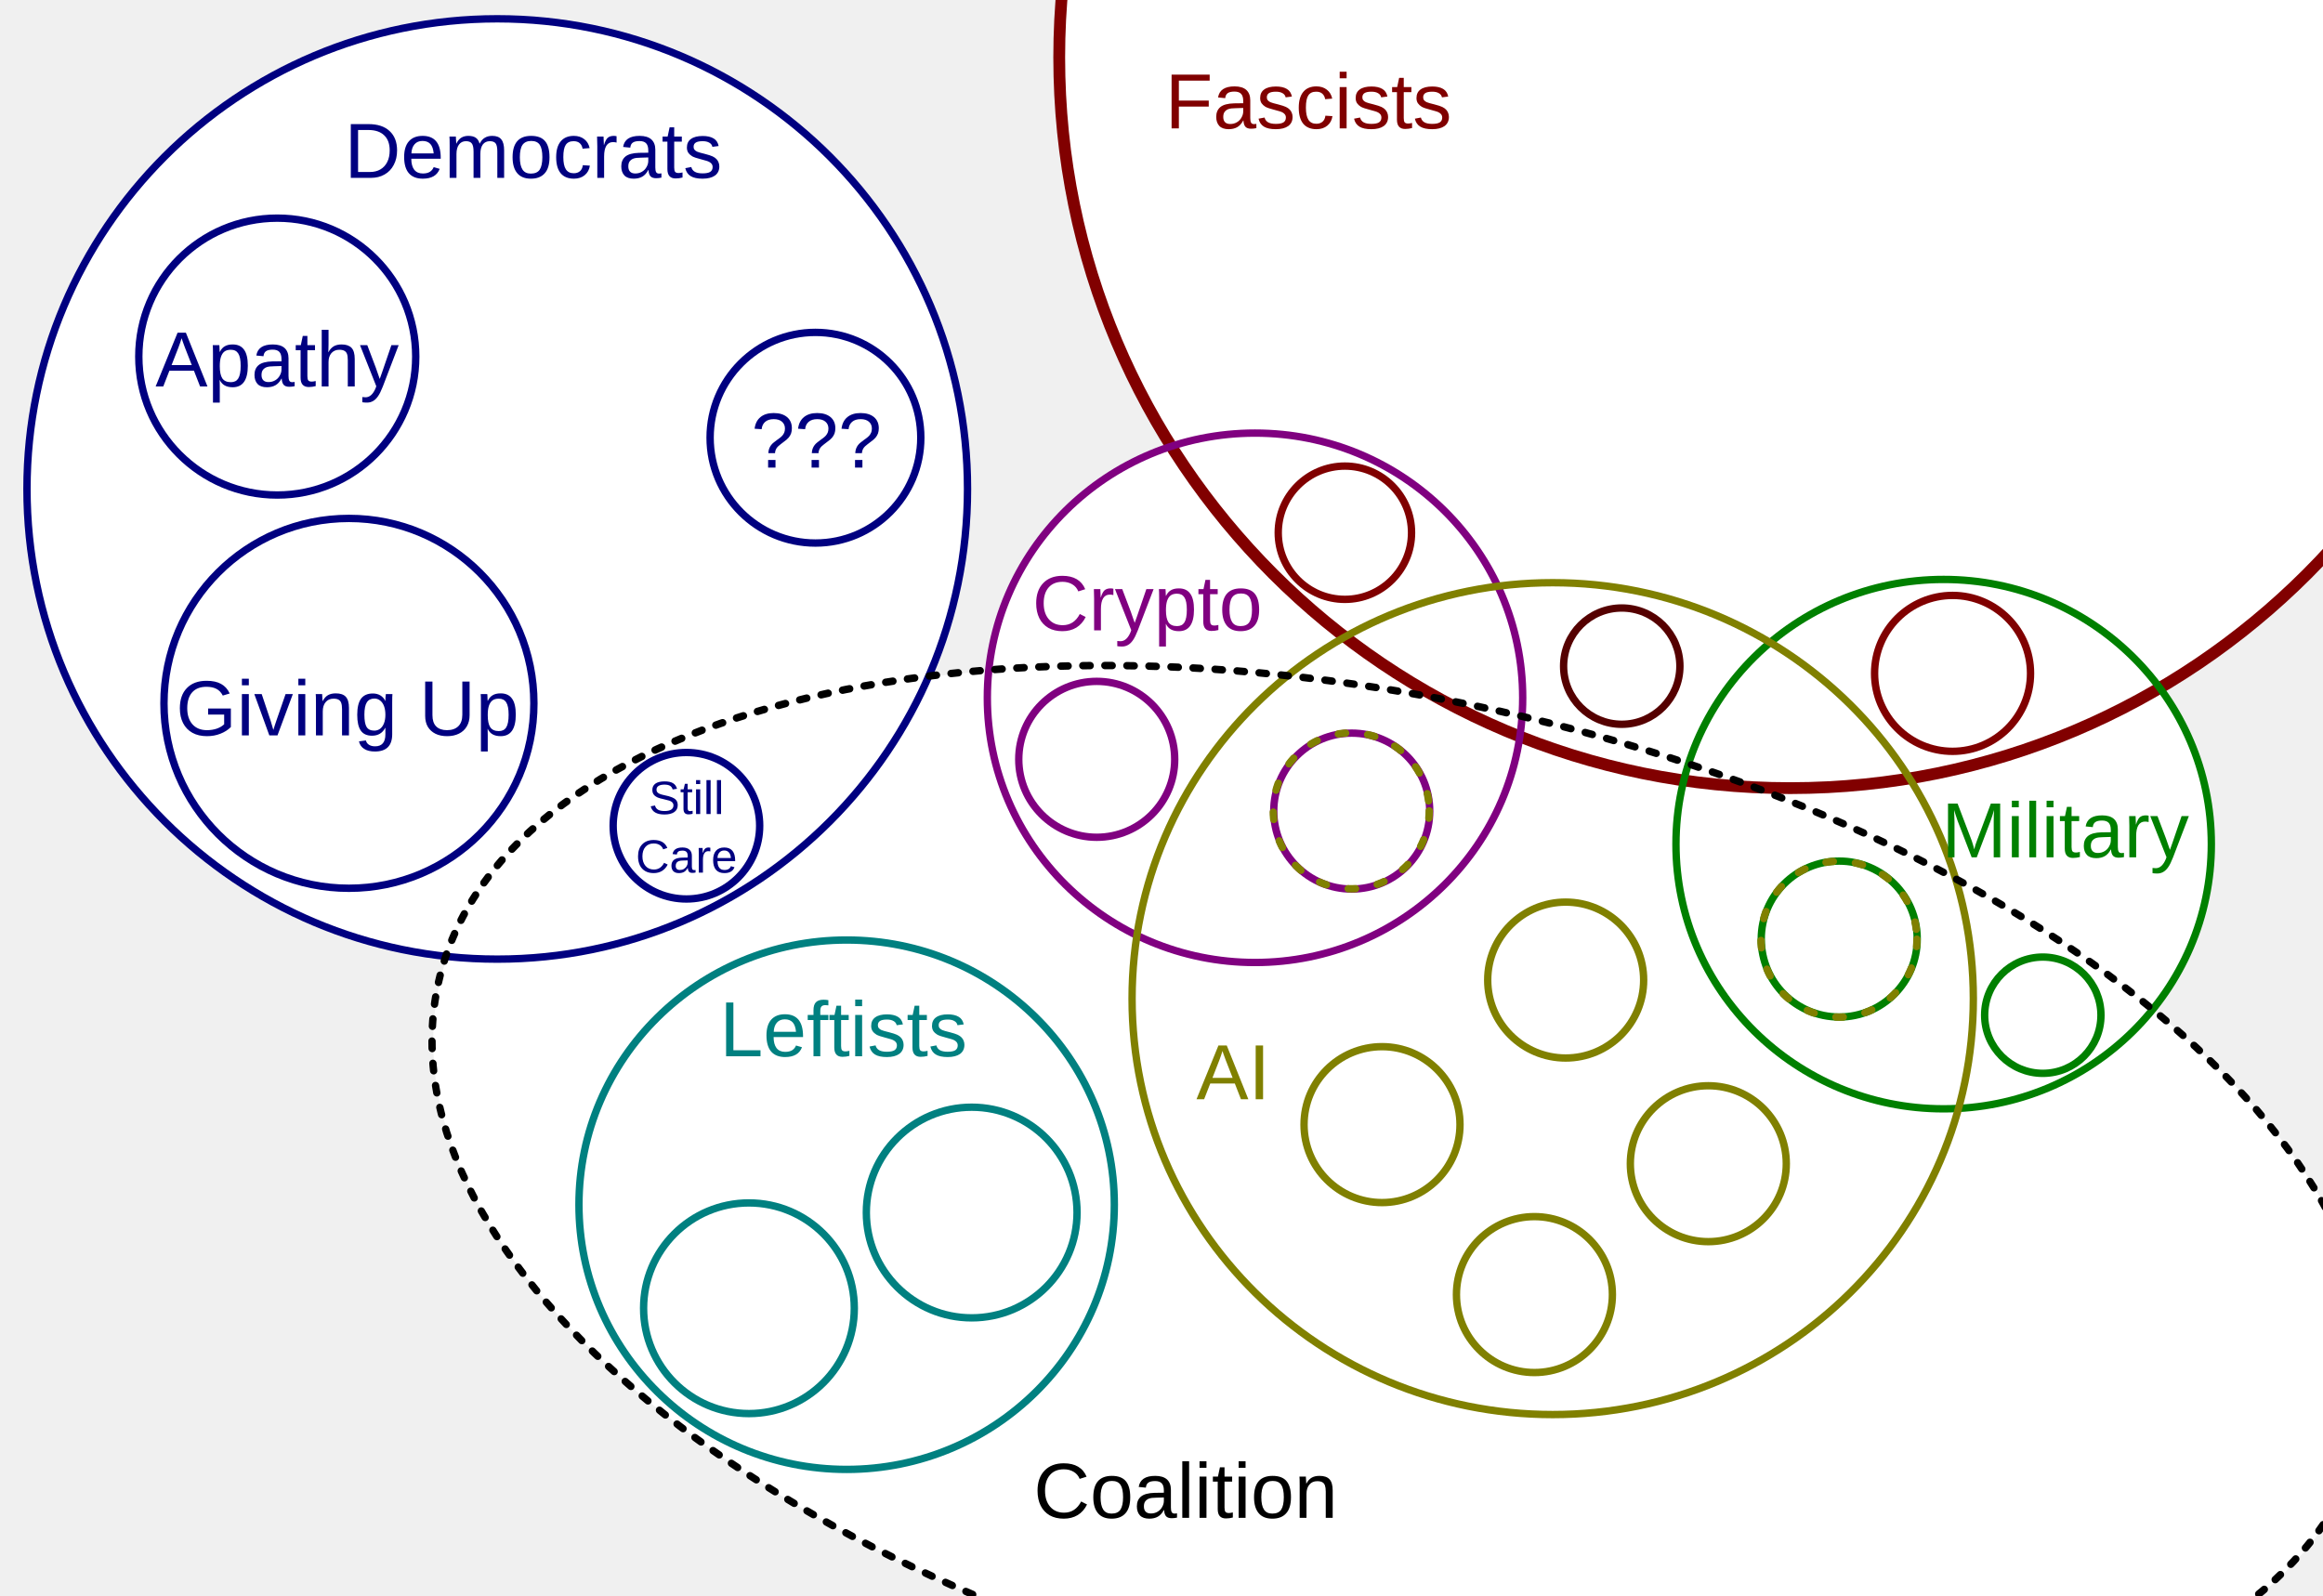
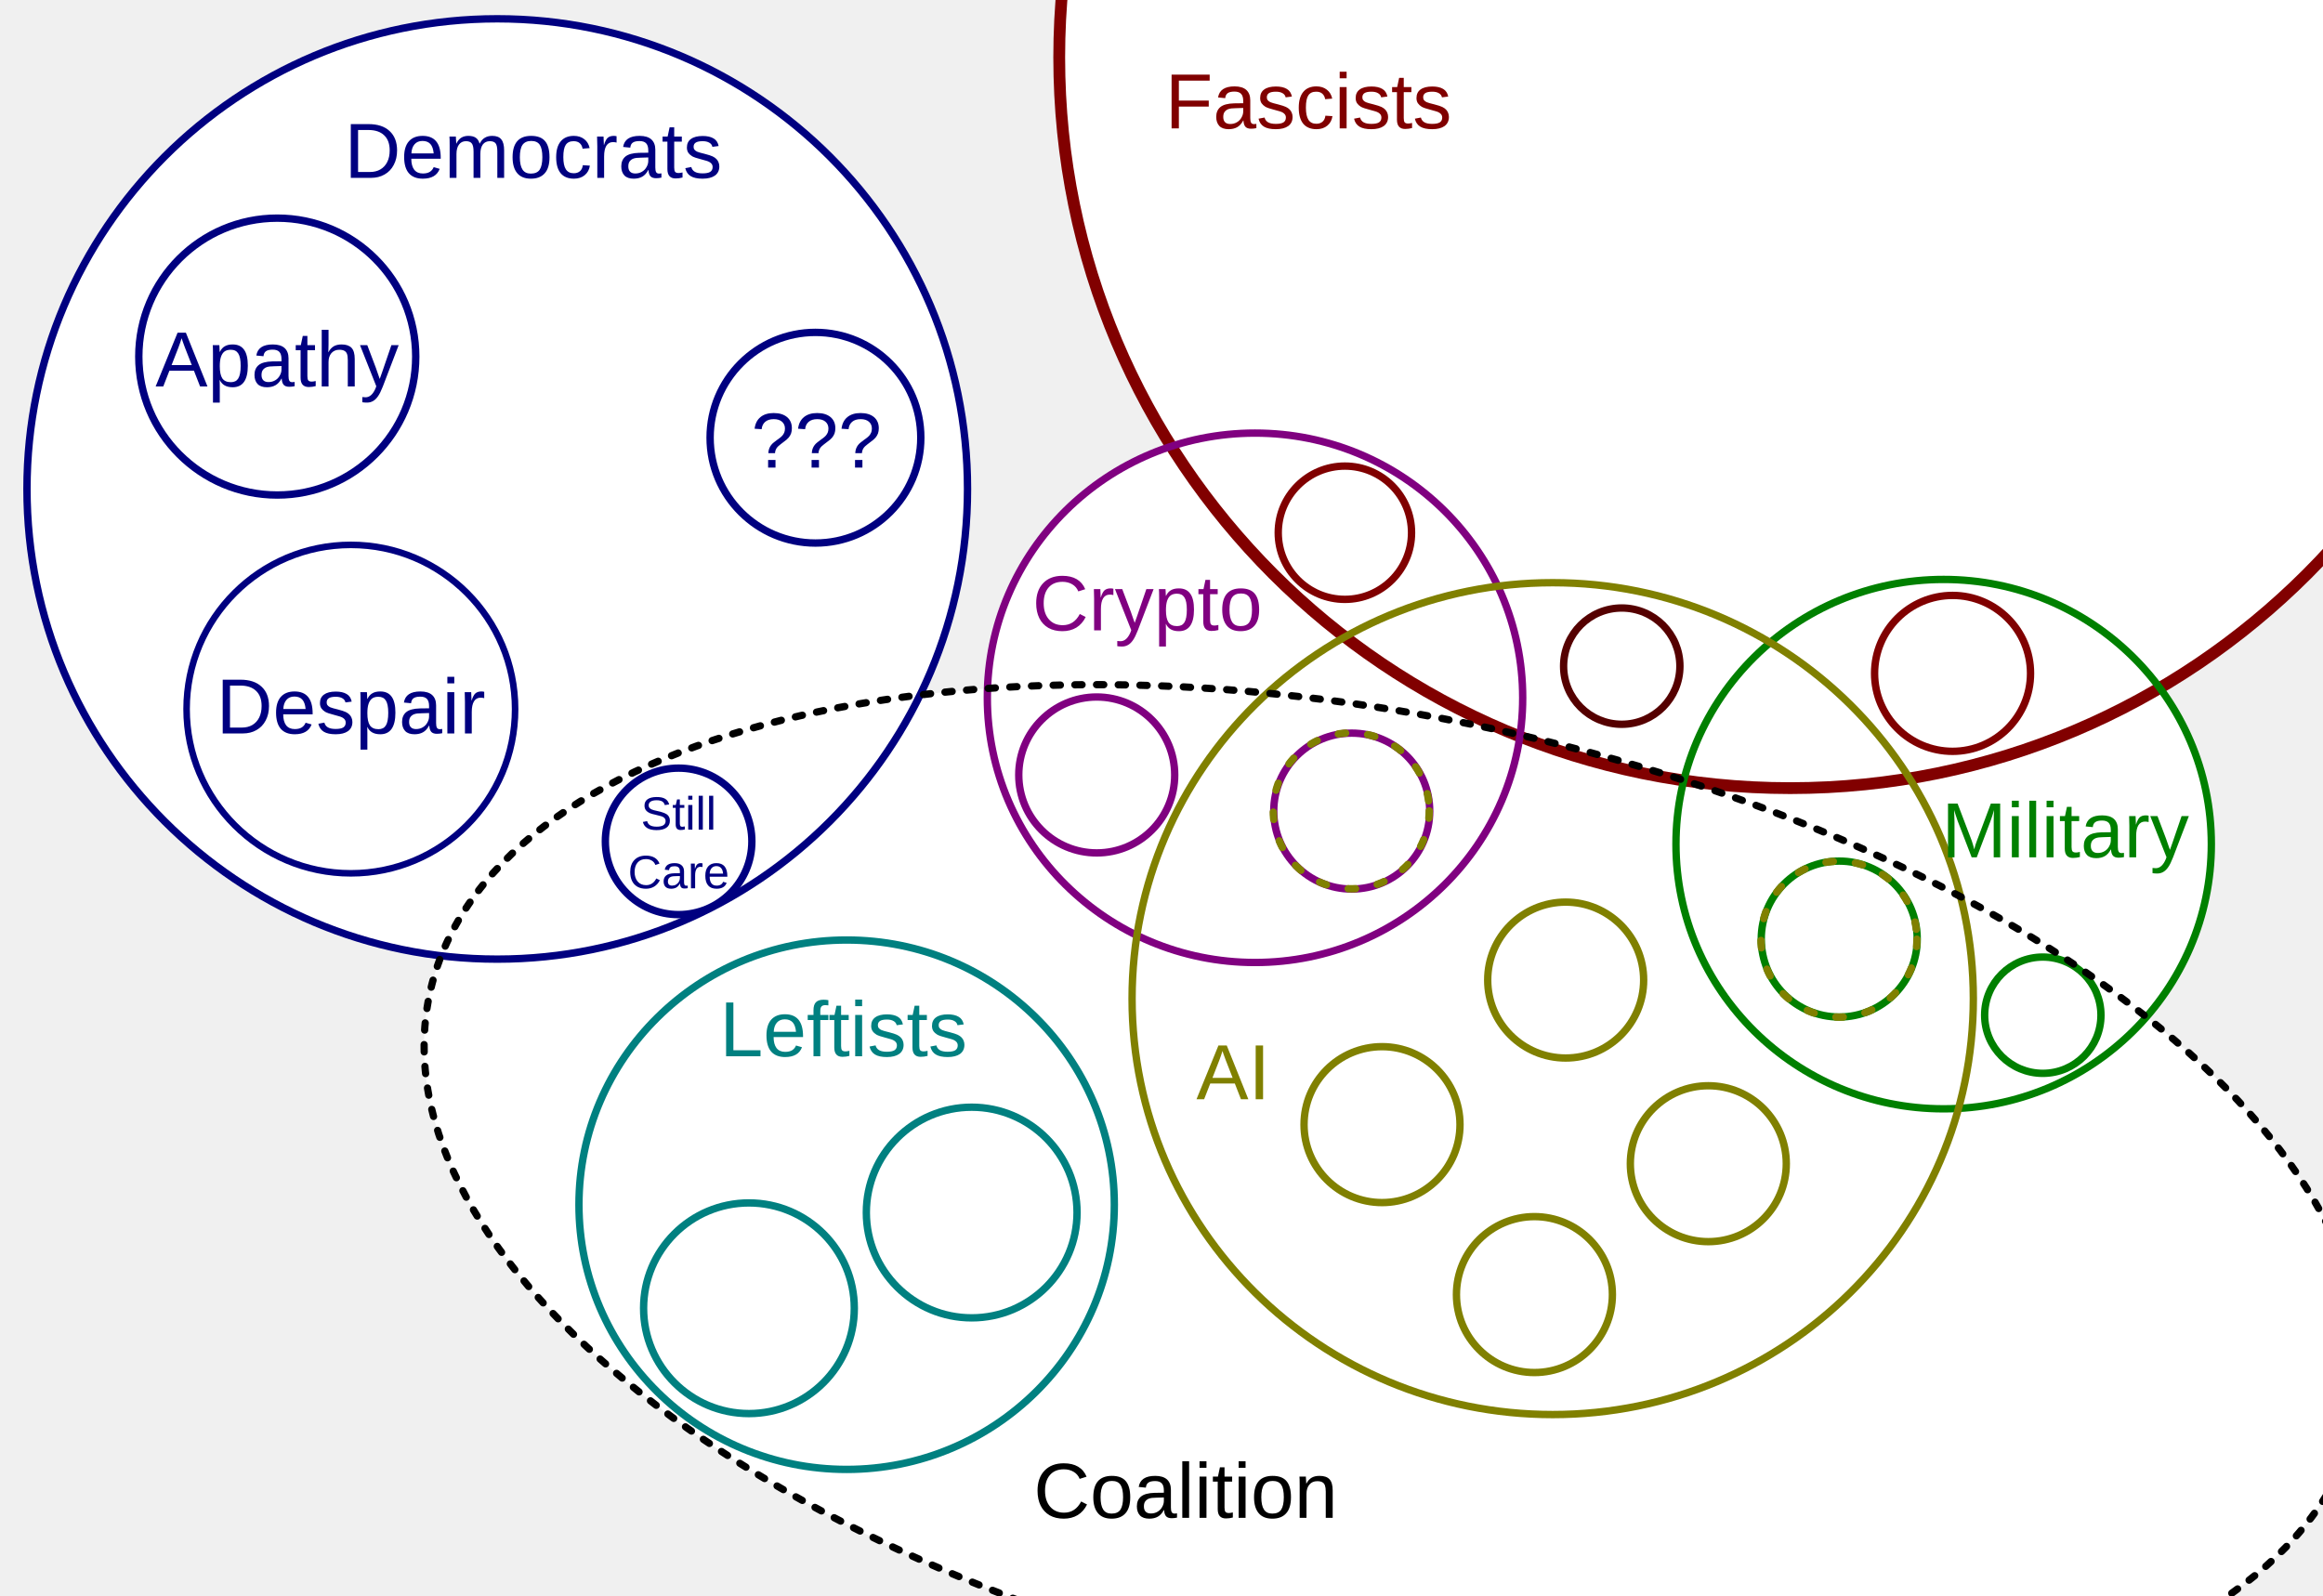
<svg xmlns="http://www.w3.org/2000/svg" width="314.561mm" height="216.152mm" viewBox="0 0 314.561 216.152" version="1.1" id="svg5">
  <defs id="defs2" />
  <g id="layer1" transform="translate(0.8741773,-72.83875)">
+     <ellipse style="fill:#ffffff;stroke:none;stroke-width:0.981;stroke-linecap:round;stroke-linejoin:round;stroke-dasharray:0.981, 1.963;stroke-dashoffset:0;paint-order:markers stroke fill;fill-opacity:1" id="path5739-4" cx="231.99" cy="190.799" rx="133.674" ry="65.92" transform="matrix(0.9771665,0.2124749,-0.2035089,0.9790731,0,0)" />
    <ellipse style="fill:#ffffff;fill-opacity:1;stroke:none;stroke-width:1;stroke-linecap:round;stroke-linejoin:round;stroke-dasharray:none;stroke-opacity:1;paint-order:markers stroke fill" id="path4721-9-4-4" cx="168.988" cy="167.56" rx="36.248" ry="35.851" />
    <ellipse style="fill:#ffffff;stroke:none;stroke-width:1;stroke-linecap:round;stroke-linejoin:round;stroke-dasharray:none;paint-order:markers stroke fill;fill-opacity:1" id="path4721-9-4" cx="262.386" cy="187.139" rx="36.248" ry="35.851" />
    <circle style="fill:#ffffff;stroke:none;stroke-width:1.598;stroke-linecap:round;stroke-linejoin:round;stroke-dasharray:none;stroke-opacity:1;paint-order:markers stroke fill;fill-opacity:1" id="path1514-8" cx="242.013" cy="80.776" r="98.978" />
    <circle style="fill:#ffffff;stroke:none;stroke-width:1;stroke-linecap:round;stroke-linejoin:round;stroke-dasharray:none;paint-order:markers stroke fill;fill-opacity:1" id="path1516-73" cx="66.33" cy="138.985" r="63.681" />
-     <ellipse style="fill:#ffffff;stroke:none;stroke-width:1;stroke-linecap:round;stroke-linejoin:round;stroke-dasharray:1, 2;stroke-dashoffset:0;paint-order:markers stroke fill;fill-opacity:1" id="path5739-2" cx="231.87" cy="188.945" rx="133.902" ry="68.359" transform="matrix(0.9754333,0.220295,-0.1962336,0.9805572,0,0)" />
    <circle style="fill:none;stroke:#810000;stroke-width:1.598;stroke-linecap:round;stroke-linejoin:round;paint-order:markers stroke fill;stroke-opacity:1;stroke-dasharray:none" id="path1514" cx="241.535" cy="80.608" r="98.978" />
    <circle style="fill:none;stroke:#000080;stroke-width:1;stroke-linecap:round;stroke-linejoin:round;paint-order:markers stroke fill;stroke-dasharray:none" id="path1516" cx="66.459" cy="139.065" r="63.681" />
    <circle style="fill:none;stroke:#000080;stroke-width:1;stroke-linecap:round;stroke-linejoin:round;stroke-dasharray:none;paint-order:markers stroke fill" id="path1516-7" cx="36.672" cy="121.135" r="18.751" />
-     <circle style="fill:none;stroke:#000080;stroke-width:1;stroke-linecap:round;stroke-linejoin:round;stroke-dasharray:none;paint-order:markers stroke fill" id="path1516-7-7" cx="46.375" cy="168.101" r="25.047" />
+     <circle style="fill:none;stroke:#000080;stroke-width:0.888;stroke-linecap:round;stroke-linejoin:round;stroke-dasharray:none;paint-order:markers stroke fill" id="path1516-7-7" cx="46.635" cy="168.881" r="22.243" />
    <text xml:space="preserve" style="font-size:10.583px;line-height:1.25;font-family:'Geoma Regular Demo';-inkscape-font-specification:'Geoma Regular Demo';letter-spacing:0px;word-spacing:0px;stroke-width:0.265;fill:#000080" x="20.188" y="125.183" id="text3154">
      <tspan id="tspan3152" style="font-style:normal;font-variant:normal;font-weight:normal;font-stretch:normal;font-family:Arial;-inkscape-font-specification:Arial;stroke-width:0.265;fill:#000080" x="20.188" y="125.183">Apathy</tspan>
    </text>
-     <text xml:space="preserve" style="font-size:10.583px;line-height:1.25;font-family:'Geoma Regular Demo';-inkscape-font-specification:'Geoma Regular Demo';letter-spacing:0px;word-spacing:0px;stroke-width:0.265;fill:#000080" x="22.95" y="172.439" id="text3230">
-       <tspan id="tspan3228" style="font-style:normal;font-variant:normal;font-weight:normal;font-stretch:normal;font-family:Arial;-inkscape-font-specification:Arial;stroke-width:0.265;fill:#000080" x="22.95" y="172.439">Giving Up</tspan>
+     <text xml:space="preserve" style="font-size:10.583px;line-height:1.25;font-family:'Geoma Regular Demo';-inkscape-font-specification:'Geoma Regular Demo';letter-spacing:0px;word-spacing:0px;fill:#000080;stroke-width:0.265" x="28.41" y="172.179" id="text3230">
+       <tspan id="tspan3228" style="font-style:normal;font-variant:normal;font-weight:normal;font-stretch:normal;font-family:Arial;-inkscape-font-specification:Arial;fill:#000080;stroke-width:0.265" x="28.41" y="172.179">Despair</tspan>
    </text>
    <text xml:space="preserve" style="font-size:10.583px;line-height:1.25;font-family:'Geoma Regular Demo';-inkscape-font-specification:'Geoma Regular Demo';letter-spacing:0px;word-spacing:0px;stroke-width:0.265;fill:#000080" x="45.753" y="96.931" id="text3230-2">
      <tspan id="tspan3228-1" style="font-style:normal;font-variant:normal;font-weight:normal;font-stretch:normal;font-family:Arial;-inkscape-font-specification:Arial;stroke-width:0.265;fill:#000080" x="45.753" y="96.931">Democrats</tspan>
    </text>
    <circle style="fill:none;stroke:#000080;stroke-width:1;stroke-linecap:round;stroke-linejoin:round;stroke-dasharray:none;paint-order:markers stroke fill" id="path3232" cx="109.548" cy="132.124" r="14.266" />
-     <circle style="fill:none;stroke:#000080;stroke-width:1;stroke-linecap:round;stroke-linejoin:round;stroke-dasharray:none;paint-order:markers stroke fill" id="path3232-9" cx="92.075" cy="184.679" r="9.92" />
+     <circle style="fill:none;stroke:#000080;stroke-width:1;stroke-linecap:round;stroke-linejoin:round;stroke-dasharray:none;paint-order:markers stroke fill" id="path3232-9" cx="91.017" cy="186.796" r="9.92" />
    <circle style="fill:none;stroke:#008080;stroke-width:1;stroke-linecap:round;stroke-linejoin:round;stroke-dasharray:none;paint-order:markers stroke fill" id="path3232-7" cx="100.542" cy="250.031" r="14.266" />
    <circle style="fill:none;stroke:#008080;stroke-width:1;stroke-linecap:round;stroke-linejoin:round;stroke-dasharray:none;paint-order:markers stroke fill" id="path3232-3" cx="130.704" cy="237.067" r="14.266" />
    <circle style="fill:none;stroke:#800080;stroke-width:1;stroke-linecap:round;stroke-linejoin:round;stroke-dasharray:none;paint-order:markers stroke fill" id="path3232-6" cx="182.166" cy="182.695" r="10.559" />
    <circle style="fill:none;stroke:#808000;stroke-width:1;stroke-linecap:round;stroke-linejoin:round;stroke-dasharray:1,3;paint-order:markers stroke fill;stroke-dashoffset:0" id="path3232-6-8" cx="182.099" cy="182.66" r="10.559" />
-     <circle style="fill:none;stroke:#800080;stroke-width:1;stroke-linecap:round;stroke-linejoin:round;stroke-dasharray:none;paint-order:markers stroke fill" id="path3232-6-1" cx="147.637" cy="175.683" r="10.559" />
+     <circle style="fill:none;stroke:#800080;stroke-width:1;stroke-linecap:round;stroke-linejoin:round;stroke-dasharray:none;paint-order:markers stroke fill" id="path3232-6-1" cx="147.637" cy="177.8" r="10.559" />
    <circle style="fill:none;stroke:#808000;stroke-width:1;stroke-linecap:round;stroke-linejoin:round;stroke-dasharray:none;paint-order:markers stroke fill" id="path3232-6-1-5" cx="186.267" cy="225.16" r="10.559" />
    <circle style="fill:none;stroke:#808000;stroke-width:1;stroke-linecap:round;stroke-linejoin:round;stroke-dasharray:none;paint-order:markers stroke fill" id="path3232-6-1-7" cx="206.904" cy="248.179" r="10.559" />
    <circle style="fill:none;stroke:#808000;stroke-width:1;stroke-linecap:round;stroke-linejoin:round;stroke-dasharray:none;paint-order:markers stroke fill" id="path3232-6-1-7-2" cx="211.137" cy="205.581" r="10.559" />
    <circle style="fill:none;stroke:#808000;stroke-width:1;stroke-linecap:round;stroke-linejoin:round;stroke-dasharray:none;paint-order:markers stroke fill" id="path3232-6-1-7-7" cx="230.452" cy="230.452" r="10.559" />
    <circle style="fill:none;stroke:#008000;stroke-width:1;stroke-linecap:round;stroke-linejoin:round;stroke-dasharray:none;paint-order:markers stroke fill" id="path3232-6-1-2" cx="248.179" cy="200.025" r="10.559" />
    <circle style="fill:none;stroke:#800000;stroke-width:1;stroke-linecap:round;stroke-linejoin:round;stroke-dasharray:none;paint-order:markers stroke fill" id="path3232-6-1-9" cx="263.525" cy="164.042" r="10.559" />
    <circle style="fill:none;stroke:#008000;stroke-width:1;stroke-linecap:round;stroke-linejoin:round;stroke-dasharray:none;paint-order:markers stroke fill" id="path3232-6-1-98" cx="275.745" cy="210.34" r="7.875" />
    <circle style="fill:none;stroke:#550000;stroke-width:1;stroke-linecap:round;stroke-linejoin:round;stroke-dasharray:none;paint-order:markers stroke fill" id="path3232-6-1-98-8" cx="218.73" cy="163.062" r="7.875" />
    <circle style="fill:none;stroke:#800000;stroke-width:1;stroke-linecap:round;stroke-linejoin:round;stroke-dasharray:none;paint-order:markers stroke fill" id="path3232-6-7" cx="181.24" cy="144.992" r="9.026" />
    <text xml:space="preserve" style="font-size:10.583px;line-height:1.25;font-family:'Geoma Regular Demo';-inkscape-font-specification:'Geoma Regular Demo';letter-spacing:0px;word-spacing:0px;stroke-width:0.265;fill:#000080" x="100.872" y="136.173" id="text3236">
      <tspan id="tspan3234" style="font-style:normal;font-variant:normal;font-weight:normal;font-stretch:normal;font-family:Arial;-inkscape-font-specification:Arial;stroke-width:0.265;fill:#000080" x="100.872" y="136.173">???</tspan>
    </text>
    <text xml:space="preserve" style="font-size:10.583px;line-height:1.25;font-family:'Geoma Regular Demo';-inkscape-font-specification:'Geoma Regular Demo';letter-spacing:0px;word-spacing:0px;stroke-width:0.265;fill:#800000" x="156.898" y="90.223" id="text3267">
      <tspan id="tspan3265" style="font-style:normal;font-variant:normal;font-weight:normal;font-stretch:normal;font-family:Arial;-inkscape-font-specification:Arial;stroke-width:0.265;fill:#800000" x="156.898" y="90.223">Fascists</tspan>
    </text>
    <ellipse style="fill:none;stroke:#800080;stroke-width:1;stroke-linecap:round;stroke-linejoin:round;stroke-dasharray:none;paint-order:markers stroke fill" id="path4721" cx="169.069" cy="167.349" rx="36.248" ry="35.851" />
    <ellipse style="fill:none;stroke:#008000;stroke-width:1;stroke-linecap:round;stroke-linejoin:round;stroke-dasharray:none;paint-order:markers stroke fill" id="path4721-9" cx="262.319" cy="187.17" rx="36.248" ry="35.851" />
    <ellipse style="fill:none;stroke:#808000;stroke-width:1;stroke-linecap:round;stroke-linejoin:round;stroke-dasharray:none;paint-order:markers stroke fill" id="path4721-5" cx="209.38" cy="208.095" rx="56.959" ry="56.335" />
    <ellipse style="fill:none;stroke:#008080;stroke-width:1;stroke-linecap:round;stroke-linejoin:round;stroke-dasharray:none;paint-order:markers stroke fill" id="path4721-8" cx="113.771" cy="236.008" rx="36.248" ry="35.851" />
    <text xml:space="preserve" style="font-size:10.583px;line-height:1.25;font-family:'Geoma Regular Demo';-inkscape-font-specification:'Geoma Regular Demo';letter-spacing:0px;word-spacing:0px;stroke-width:0.265;fill:#008080" x="96.573" y="215.9" id="text4773">
      <tspan id="tspan4771" style="font-style:normal;font-variant:normal;font-weight:normal;font-stretch:normal;font-family:Arial;-inkscape-font-specification:Arial;stroke-width:0.265;fill:#008080" x="96.573" y="215.9">Leftists</tspan>
    </text>
    <text xml:space="preserve" style="font-size:10.583px;line-height:1.25;font-family:Arial;-inkscape-font-specification:Arial;letter-spacing:0px;word-spacing:0px;stroke-width:0.265;fill:#800080" x="138.906" y="158.221" id="text5528">
      <tspan id="tspan5526" style="stroke-width:0.265;fill:#800080" x="138.906" y="158.221">Crypto</tspan>
    </text>
    <text xml:space="preserve" style="font-size:10.583px;line-height:1.25;font-family:Arial;-inkscape-font-specification:Arial;letter-spacing:0px;word-spacing:0px;stroke-width:0.265;fill:#008000" x="262.036" y="188.958" id="text5532">
      <tspan id="tspan5530" style="stroke-width:0.265;fill:#008000" x="262.036" y="188.958">Military</tspan>
    </text>
    <text xml:space="preserve" style="font-size:10.583px;line-height:1.25;font-family:Arial;-inkscape-font-specification:Arial;letter-spacing:0px;word-spacing:0px;stroke-width:0.265;fill:#808000" x="161.131" y="221.721" id="text5737">
      <tspan id="tspan5735" style="stroke-width:0.265;fill:#808000" x="161.131" y="221.721">AI</tspan>
    </text>
-     <ellipse style="fill:none;stroke:#000000;stroke-width:1;stroke-linecap:round;stroke-linejoin:round;stroke-dasharray:1,2;stroke-dashoffset:0;paint-order:markers stroke fill" id="path5739" cx="231.688" cy="188.86" rx="133.902" ry="68.359" transform="matrix(0.9754333,0.220295,-0.1962336,0.9805572,0,0)" />
-     <text xml:space="preserve" style="font-size:6.35px;line-height:1.25;font-family:Arial;-inkscape-font-specification:Arial;letter-spacing:0px;word-spacing:0px;stroke-width:0.265;fill:#000080" x="85.196" y="183.092" id="text5765">
-       <tspan style="font-size:6.35px;stroke-width:0.265;fill:#000080" x="85.196" y="183.092" id="tspan5767"> Still</tspan>
-       <tspan style="font-size:6.35px;stroke-width:0.265;fill:#000080" x="85.196" y="191.029" id="tspan5773">Care</tspan>
+     <ellipse style="fill:none;stroke:#000000;stroke-width:0.981;stroke-linecap:round;stroke-linejoin:round;stroke-dasharray:0.981, 1.963;stroke-dashoffset:0;paint-order:markers stroke fill" id="path5739" cx="232.003" cy="190.796" rx="133.674" ry="65.92" transform="matrix(0.9771665,0.2124749,-0.2035089,0.9790731,0,0)" />
+     <text xml:space="preserve" style="font-size:6.35px;line-height:1.25;font-family:Arial;-inkscape-font-specification:Arial;letter-spacing:0px;word-spacing:0px;fill:#000080;stroke-width:0.265" x="84.137" y="185.208" id="text5765">
+       <tspan style="font-size:6.35px;fill:#000080;stroke-width:0.265" x="84.137" y="185.208" id="tspan5767"> Still</tspan>
+       <tspan style="font-size:6.35px;fill:#000080;stroke-width:0.265" x="84.137" y="193.146" id="tspan5773">Care</tspan>
    </text>
    <circle style="fill:none;stroke:#808000;stroke-width:1;stroke-linecap:round;stroke-linejoin:round;stroke-dasharray:1, 3;stroke-dashoffset:0;paint-order:markers stroke fill" id="path3232-6-8-3" cx="248.14" cy="200.045" r="10.559" />
    <text xml:space="preserve" style="font-size:10.583px;line-height:1.25;font-family:Arial;-inkscape-font-specification:Arial;letter-spacing:0px;word-spacing:0px;stroke-width:0.265" x="139.09" y="278.42" id="text8779">
      <tspan id="tspan8777" style="stroke-width:0.265" x="139.09" y="278.42">Coalition</tspan>
    </text>
  </g>
</svg>
